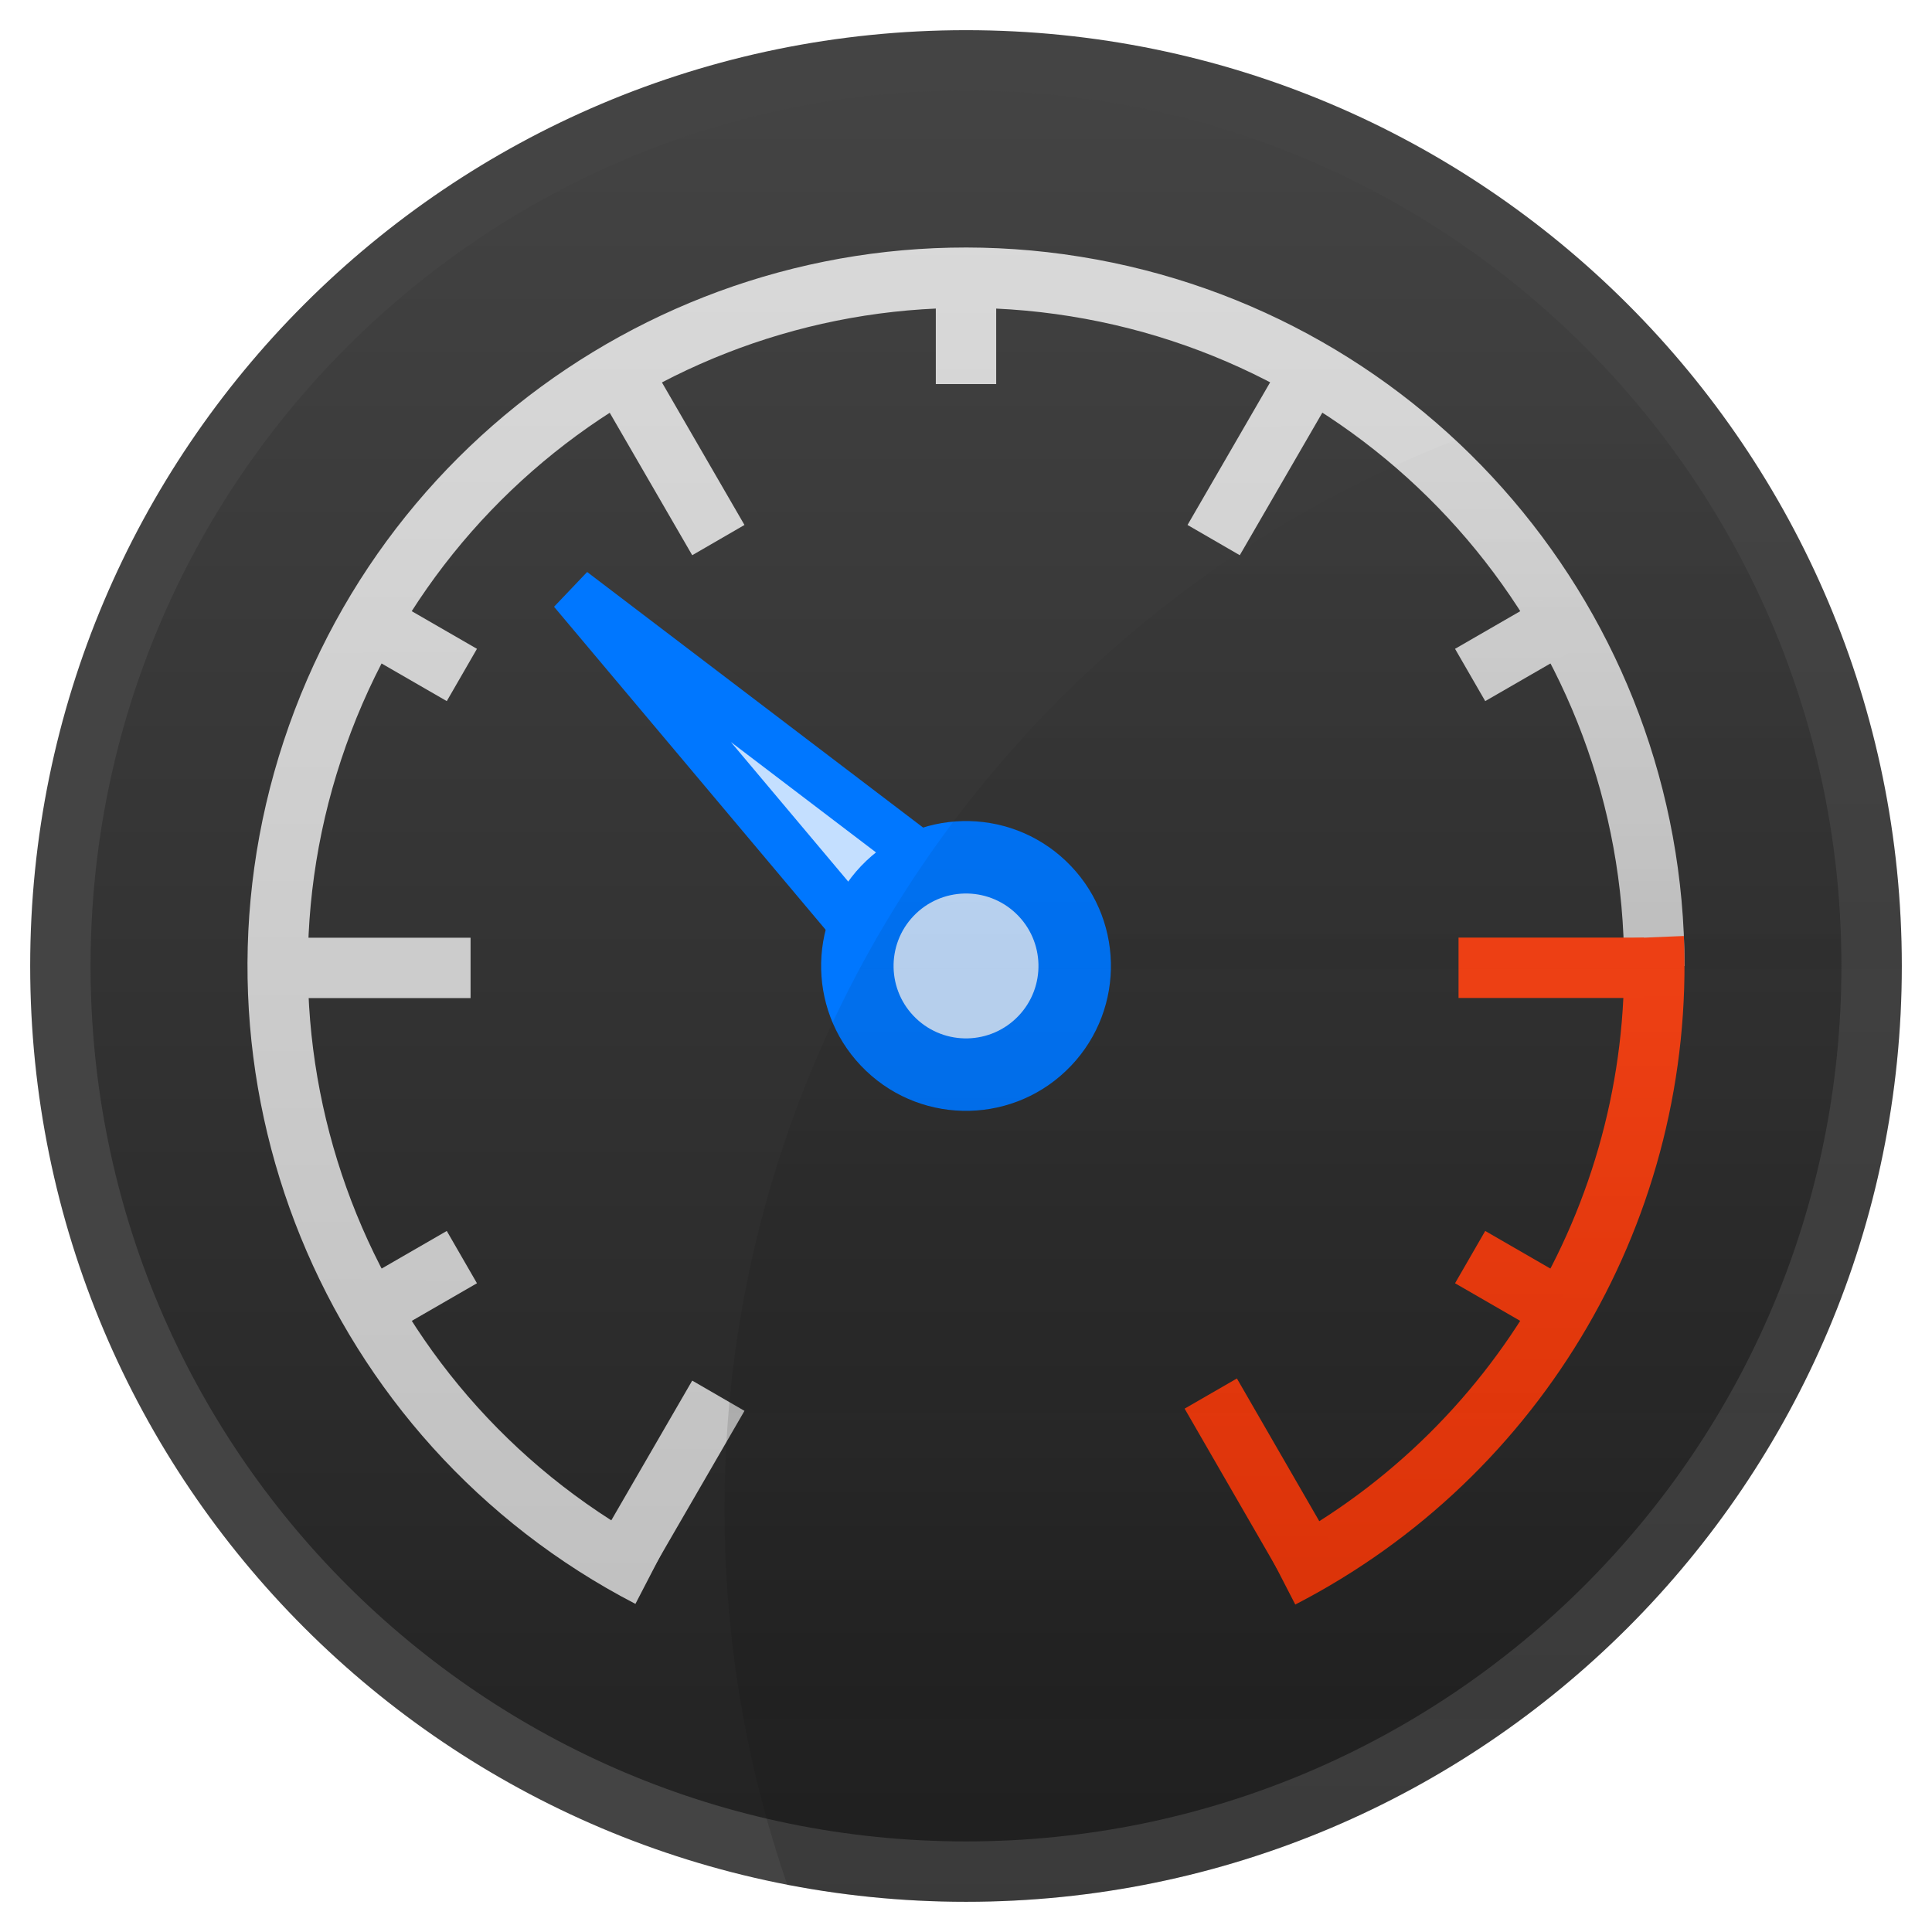
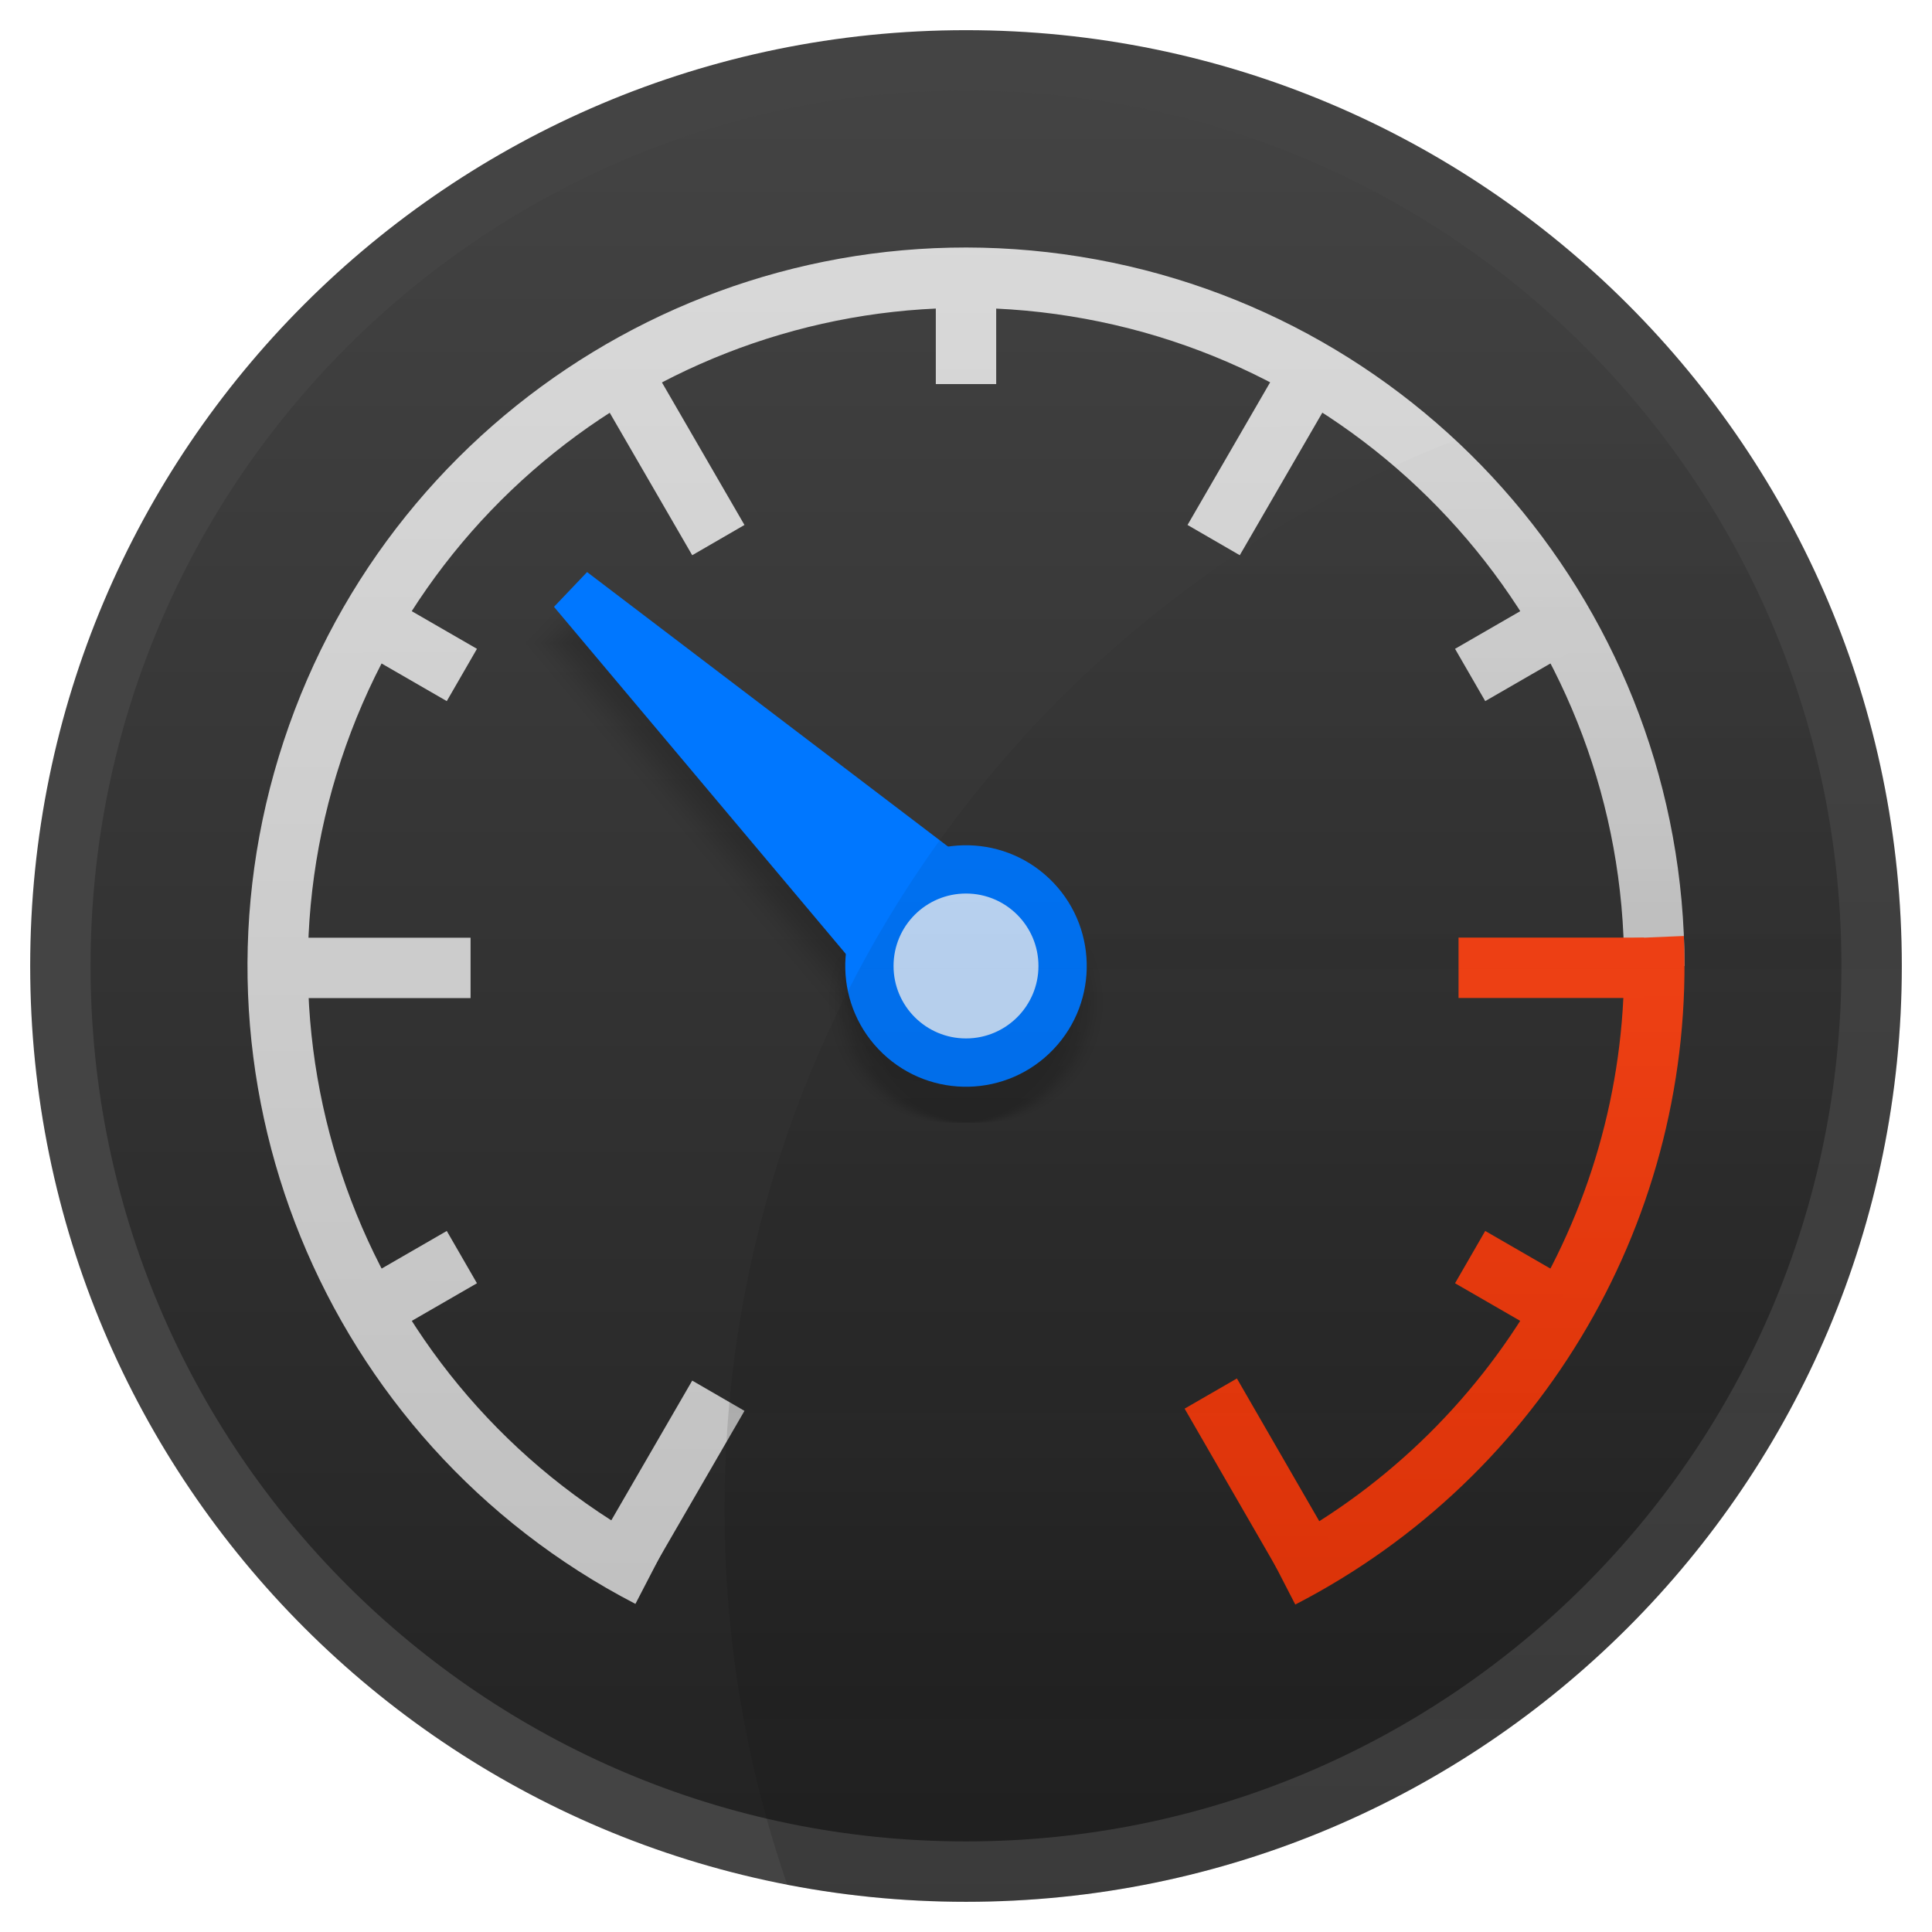
<svg xmlns="http://www.w3.org/2000/svg" xmlns:xlink="http://www.w3.org/1999/xlink" version="1.1" width="256" height="256" id="svg2">
  <defs id="defs4">
    <linearGradient id="linearGradient5996">
      <stop id="stop5998" style="stop-color:#ff5429;stop-opacity:1" offset="0" />
      <stop id="stop6000" style="stop-color:#ff3401;stop-opacity:1" offset="1" />
    </linearGradient>
    <linearGradient id="linearGradient4562">
      <stop id="stop4564" style="stop-color:#bbbbbb;stop-opacity:1" offset="0" />
      <stop id="stop4566" style="stop-color:#dddddd;stop-opacity:1" offset="1" />
    </linearGradient>
    <linearGradient id="linearGradient4491">
      <stop id="stop4493" style="stop-color:#444444;stop-opacity:1" offset="0" />
      <stop id="stop4495" style="stop-color:#444444;stop-opacity:1" offset="1" />
    </linearGradient>
    <linearGradient id="linearGradient4483">
      <stop id="stop4485" style="stop-color:#222222;stop-opacity:1" offset="0" />
      <stop id="stop4487" style="stop-color:#444444;stop-opacity:1" offset="1" />
    </linearGradient>
    <linearGradient id="linearGradient4641">
      <stop id="stop4643" style="stop-color:#1a1a1a;stop-opacity:0.275" offset="0" />
      <stop id="stop4645" style="stop-color:#000000;stop-opacity:0" offset="1" />
    </linearGradient>
    <clipPath id="clipPath4657">
      <rect width="15.5" height="15.5" ry="7.75" x="-5.75" y="-5.75" id="rect4659" style="fill:#c73fbf;fill-opacity:0.494;stroke:none" />
    </clipPath>
-     <linearGradient x1="5.148" y1="18.662" x2="-2.675" y2="5.112" id="linearGradient3941" xlink:href="#linearGradient4562" gradientUnits="userSpaceOnUse" gradientTransform="matrix(0.8881541,0.5113146,-0.512776,0.885623,4.996923,1033.203)" />
-     <linearGradient x1="10.852" y1="-2.662" x2="18.675" y2="10.888" id="linearGradient3944" xlink:href="#linearGradient4562" gradientUnits="userSpaceOnUse" gradientTransform="matrix(-0.8881541,-0.5113146,0.512776,-0.885623,11.00298,1055.554)" />
-     <linearGradient x1="0.193" y1="0.199" x2="15.839" y2="0.199" id="linearGradient3951" xlink:href="#linearGradient4562" gradientUnits="userSpaceOnUse" gradientTransform="matrix(0,-1.022629,1.025552,0,-0.204463,1052.559)" />
-     <linearGradient x1="-2.659" y1="10.861" x2="5.164" y2="-2.689" id="linearGradient3957" xlink:href="#linearGradient4562" gradientUnits="userSpaceOnUse" gradientTransform="matrix(0.8881541,-0.5113146,0.512776,0.885623,-3.20749,1041.384)" />
-     <linearGradient x1="5.04" y1="1055.086" x2="-2.783" y2="1041.536" id="linearGradient3960" xlink:href="#linearGradient4562" gradientUnits="userSpaceOnUse" gradientTransform="matrix(0.8881541,0.5113146,-0.512776,0.885623,536.5468,115.3767)" />
-     <linearGradient x1="10" y1="15.5" x2="10" y2="0.5" id="linearGradient3964" xlink:href="#linearGradient4483" gradientUnits="userSpaceOnUse" />
-     <linearGradient x1="13" y1="15.5" x2="13" y2="0.5" id="linearGradient3966" xlink:href="#linearGradient4491" gradientUnits="userSpaceOnUse" />
-     <linearGradient x1="0" y1="16" x2="0" y2="0" id="linearGradient3980" xlink:href="#linearGradient4562" gradientUnits="userSpaceOnUse" />
-     <linearGradient x1="-0" y1="0" x2="-0" y2="16" id="linearGradient3986" xlink:href="#linearGradient5996" gradientUnits="userSpaceOnUse" />
-     <linearGradient x1="-2.776" y1="1047.259" x2="5.013" y2="1033.729" id="linearGradient3990" xlink:href="#linearGradient4562" gradientUnits="userSpaceOnUse" gradientTransform="matrix(0.8868885,-0.5135067,0.510584,0.8868885,-532.2517,122.1344)" />
-     <linearGradient x1="0.068" y1="1036.584" x2="15.68" y2="1036.603" id="linearGradient3994" xlink:href="#linearGradient4562" gradientUnits="userSpaceOnUse" gradientTransform="matrix(-0.00126556,-1.024821,1.02336,0.00126557,-1060.799,1051.12)" />
-     <linearGradient x1="15.7" y1="1052.238" x2="0.087" y2="1052.219" id="linearGradient3998" xlink:href="#linearGradient4562" gradientUnits="userSpaceOnUse" gradientTransform="matrix(0.00126556,1.024821,-1.02336,-0.00126557,1076.799,1037.604)" />
-     <linearGradient x1="0.196" y1="15.794" x2="15.808" y2="15.813" id="linearGradient4002" xlink:href="#linearGradient5996" gradientUnits="userSpaceOnUse" gradientTransform="matrix(0.00126556,1.024821,-1.02336,-0.00126557,16.16278,1036.182)" />
-     <linearGradient x1="10.863" y1="18.669" x2="18.652" y2="5.138" id="linearGradient4006" xlink:href="#linearGradient5996" gradientUnits="userSpaceOnUse" gradientTransform="matrix(-0.8868885,0.5135067,-0.510584,-0.8868885,19.16583,1047.341)" />
-     <linearGradient x1="10.754" y1="1055.093" x2="18.544" y2="1041.563" id="linearGradient4010" xlink:href="#linearGradient5996" gradientUnits="userSpaceOnUse" gradientTransform="matrix(-0.8868885,0.5135067,-0.510584,-0.8868885,548.2516,1966.59)" />
-     <linearGradient x1="14" y1="16" x2="14" y2="-3" id="linearGradient3884" xlink:href="#linearGradient4641" gradientUnits="userSpaceOnUse" />
+     <linearGradient x1="10" y1="15.5" x2="10" y2="0.5" id="linearGradient3961" xlink:href="#linearGradient4483" gradientUnits="userSpaceOnUse" />
+     <linearGradient x1="13" y1="15.5" x2="13" y2="0.5" id="linearGradient3963" xlink:href="#linearGradient4491" gradientUnits="userSpaceOnUse" />
+     <linearGradient x1="0" y1="16" x2="0" y2="0" id="linearGradient3975" xlink:href="#linearGradient4562" gradientUnits="userSpaceOnUse" />
+     <linearGradient x1="-0" y1="0" x2="-0" y2="16" id="linearGradient3977" xlink:href="#linearGradient5996" gradientUnits="userSpaceOnUse" />
+     <linearGradient x1="10.754" y1="1055.093" x2="18.544" y2="1041.563" id="linearGradient4001" xlink:href="#linearGradient5996" gradientUnits="userSpaceOnUse" gradientTransform="matrix(-0.8868885,0.5135067,-0.510584,-0.8868885,548.2516,1966.59)" />
+     <linearGradient x1="10.863" y1="18.669" x2="18.652" y2="5.138" id="linearGradient4004" xlink:href="#linearGradient5996" gradientUnits="userSpaceOnUse" gradientTransform="matrix(-0.8868885,0.5135067,-0.510584,-0.8868885,19.16583,1047.341)" />
+     <linearGradient x1="0.196" y1="15.794" x2="15.808" y2="15.813" id="linearGradient4007" xlink:href="#linearGradient5996" gradientUnits="userSpaceOnUse" gradientTransform="matrix(0.00126556,1.024821,-1.02336,-0.00126557,16.16278,1036.182)" />
+     <linearGradient x1="15.7" y1="1052.238" x2="0.087" y2="1052.219" id="linearGradient4011" xlink:href="#linearGradient4562" gradientUnits="userSpaceOnUse" gradientTransform="matrix(0.00126556,1.024821,-1.02336,-0.00126557,1076.799,1037.604)" />
+     <linearGradient x1="0.068" y1="1036.584" x2="15.68" y2="1036.603" id="linearGradient4014" xlink:href="#linearGradient4562" gradientUnits="userSpaceOnUse" gradientTransform="matrix(-0.00126556,-1.024821,1.02336,0.00126557,-1060.799,1051.12)" />
+     <linearGradient x1="-2.776" y1="1047.259" x2="5.013" y2="1033.729" id="linearGradient4017" xlink:href="#linearGradient4562" gradientUnits="userSpaceOnUse" gradientTransform="matrix(0.8868885,-0.5135067,0.510584,0.8868885,-532.2517,122.1344)" />
+     <linearGradient x1="5.148" y1="18.662" x2="-2.675" y2="5.112" id="linearGradient4022" xlink:href="#linearGradient4562" gradientUnits="userSpaceOnUse" gradientTransform="matrix(0.8881541,0.5113146,-0.512776,0.885623,4.996923,1033.203)" />
+     <linearGradient x1="10.852" y1="-2.662" x2="18.675" y2="10.888" id="linearGradient4025" xlink:href="#linearGradient4562" gradientUnits="userSpaceOnUse" gradientTransform="matrix(-0.8881541,-0.5113146,0.512776,-0.885623,11.00298,1055.554)" />
+     <linearGradient x1="0.193" y1="0.199" x2="15.839" y2="0.199" id="linearGradient4028" xlink:href="#linearGradient4562" gradientUnits="userSpaceOnUse" gradientTransform="matrix(0,-1.022629,1.025552,0,-0.204463,1052.559)" />
+     <linearGradient x1="-2.659" y1="10.861" x2="5.164" y2="-2.689" id="linearGradient4031" xlink:href="#linearGradient4562" gradientUnits="userSpaceOnUse" gradientTransform="matrix(0.8881541,-0.5113146,0.512776,0.885623,-3.20749,1041.384)" />
+     <linearGradient x1="5.04" y1="1055.086" x2="-2.783" y2="1041.536" id="linearGradient4034" xlink:href="#linearGradient4562" gradientUnits="userSpaceOnUse" gradientTransform="matrix(0.8881541,0.5113146,-0.512776,0.885623,536.5468,115.3767)" />
+     <filter color-interpolation-filters="sRGB" id="filter4041">
+       <feGaussianBlur id="feGaussianBlur4043" stdDeviation="0.106" />
+     </filter>
+     <filter color-interpolation-filters="sRGB" id="filter4045">
+       <feGaussianBlur id="feGaussianBlur4047" stdDeviation="0.06" />
+     </filter>
+     <linearGradient x1="14" y1="16" x2="14" y2="-3" id="linearGradient4235" xlink:href="#linearGradient4641" gradientUnits="userSpaceOnUse" />
  </defs>
  <g transform="translate(0,-796.3622)" id="layer1">
-     <g transform="matrix(16,0,0,16,0,-15785.433)" id="g3862">
-       <path d="m 15.5,8 a 7.5,7.5 0 1 1 -15,0 7.5,7.5 0 1 1 15,0 z" transform="translate(0,1036.362)" id="path3931" style="fill:url(#linearGradient3964);fill-opacity:1;stroke:url(#linearGradient3966);stroke-width:0.5;stroke-linecap:round;stroke-linejoin:round;stroke-miterlimit:4;stroke-opacity:1;stroke-dasharray:none" />
-       <g transform="matrix(-0.6896349,0.7241572,-0.7241572,-0.6896349,769.7995,1758.797)" id="g4557">
-         <path d="M 7.5,8 8,12.5 8.5,8 z" transform="translate(0,1036.362)" id="path4553" style="fill:#c4dfff;fill-opacity:1;stroke:#0077ff;stroke-width:0.4;stroke-linecap:butt;stroke-linejoin:miter;stroke-miterlimit:4;stroke-opacity:1;stroke-dasharray:none" />
-         <path d="M 9,8 A 1,1 0 1 1 7,8 1,1 0 1 1 9,8 z" transform="matrix(1.199998,0,0,1.199998,-1.599967,1034.762)" id="path4551" style="fill:#0077ff;fill-opacity:1;stroke:none" />
-         <path d="m 8.5,8 a 0.5,0.5 0 1 1 -1,0 0.5,0.5 0 1 1 1,0 z" transform="matrix(1.199998,0,0,1.199998,-1.599982,1034.762)" id="path4555" style="fill:#c4dfff;fill-opacity:1;stroke:none" />
+     <g transform="matrix(16,0,0,16,0,-15785.433)" id="g4110">
+       <g id="g4083">
+         <path d="m 15.5,8 a 7.5,7.5 0 1 1 -15,0 7.5,7.5 0 1 1 15,0 z" transform="translate(0,1036.362)" id="path3931" style="fill:url(#linearGradient3961);fill-opacity:1;stroke:url(#linearGradient3963);stroke-width:0.5;stroke-linecap:round;stroke-linejoin:round;stroke-miterlimit:4;stroke-opacity:1;stroke-dasharray:none" />
+         <g id="g4068">
+           <path d="m 8,1038.72 5.17e-5,0.823" id="path4515" style="fill:none;stroke:url(#linearGradient4034);stroke-width:0.5;stroke-linecap:butt;stroke-linejoin:miter;stroke-miterlimit:4;stroke-opacity:1;stroke-dasharray:none" />
+           <path d="m 5.18,1039.507 0.769,1.328" id="path5938" style="fill:none;stroke:url(#linearGradient4031);stroke-width:0.5;stroke-linecap:butt;stroke-linejoin:miter;stroke-miterlimit:4;stroke-opacity:1;stroke-dasharray:none" />
+           <path d="m 2.359,1044.378 1.538,0" id="path6709" style="fill:none;stroke:url(#linearGradient4028);stroke-width:0.5;stroke-linecap:butt;stroke-linejoin:miter;stroke-miterlimit:4;stroke-opacity:1;stroke-dasharray:none" />
+           <path d="m 5.18,1049.249 0.769,-1.328" id="path6717" style="fill:none;stroke:url(#linearGradient4025);stroke-width:0.5;stroke-linecap:butt;stroke-linejoin:miter;stroke-miterlimit:4;stroke-opacity:1;stroke-dasharray:none" />
+           <path d="m 10.82,1039.507 -0.769,1.328" id="path6721" style="fill:none;stroke:url(#linearGradient4022);stroke-width:0.5;stroke-linecap:butt;stroke-linejoin:miter;stroke-miterlimit:4;stroke-opacity:1;stroke-dasharray:none" />
+           <path d="M 5.377,13.061 A 5.7,5.7 0 1 1 13.7,8" transform="translate(3.8760213e-4,1036.362)" id="path3972" style="fill:none;stroke:url(#linearGradient3975);stroke-width:0.5;stroke-linecap:butt;stroke-linejoin:miter;stroke-miterlimit:4;stroke-opacity:1;stroke-dasharray:none" />
+           <path d="M 13.695,7.762 A 5.7,5.7 0 0 1 10.612,13.066" transform="translate(3.8760213e-4,1036.362)" id="path3984" style="fill:none;stroke:url(#linearGradient3977);stroke-width:0.5;stroke-linecap:butt;stroke-linejoin:miter;stroke-miterlimit:4;stroke-opacity:1;stroke-dasharray:none" />
+           <path d="m 3.113,1041.541 0.712,0.411" id="path3988" style="fill:none;stroke:url(#linearGradient4017);stroke-width:0.5;stroke-linecap:butt;stroke-linejoin:miter;stroke-miterlimit:4;stroke-opacity:1;stroke-dasharray:none" />
+           <path d="m 3.113,1047.184 0.712,-0.411" id="path3992" style="fill:none;stroke:url(#linearGradient4014);stroke-width:0.5;stroke-linecap:butt;stroke-linejoin:miter;stroke-miterlimit:4;stroke-opacity:1;stroke-dasharray:none" />
+           <path d="m 12.887,1041.541 -0.712,0.411" id="path3996" style="fill:none;stroke:url(#linearGradient4011);stroke-width:0.5;stroke-linecap:butt;stroke-linejoin:miter;stroke-miterlimit:4;stroke-opacity:1;stroke-dasharray:none" />
+           <path d="m 13.614,1044.377 -1.535,0" id="path4000" style="fill:none;stroke:url(#linearGradient4007);stroke-width:0.5;stroke-linecap:butt;stroke-linejoin:miter;stroke-miterlimit:4;stroke-opacity:1;stroke-dasharray:none" />
+           <path d="m 10.794,1049.232 -0.767,-1.329" id="path4004" style="fill:none;stroke:url(#linearGradient4004);stroke-width:0.5;stroke-linecap:butt;stroke-linejoin:miter;stroke-miterlimit:4;stroke-opacity:1;stroke-dasharray:none" />
+           <path d="m 12.887,1047.184 -0.712,-0.411" id="path4008" style="fill:none;stroke:url(#linearGradient4001);stroke-width:0.5;stroke-linecap:butt;stroke-linejoin:miter;stroke-miterlimit:4;stroke-opacity:1;stroke-dasharray:none" />
+         </g>
+         <rect width="16" height="16" x="0" y="1036.362" id="rect3092" style="fill:none;stroke:none" />
+         <g id="g4059">
+           <path d="M 7.5,8 8,12.5 8.5,8 z" transform="matrix(-0.6896349,0.7241572,-0.7241572,-0.6896349,19.31035,1044.386)" id="path3811" style="opacity:0.2;fill:#000000;fill-opacity:1;stroke:#000000;stroke-width:0.4;stroke-linecap:butt;stroke-linejoin:miter;stroke-miterlimit:4;stroke-opacity:1;stroke-dasharray:none;filter:url(#filter4041)" />
+           <path d="M 9,8 A 1,1 0 1 1 7,8 1,1 0 1 1 9,8 z" transform="matrix(-0.6896336,0.7241559,-0.7241559,-0.6896336,19.31032,1044.386)" id="path3813" style="opacity:0.2;fill:#000000;fill-opacity:1;stroke:none;filter:url(#filter4045)" />
+         </g>
+         <g id="g4063">
+           <path d="M 9,8 A 1,1 0 1 1 7,8 1,1 0 1 1 9,8 z" transform="matrix(-0.6896336,0.7241559,-0.7241559,-0.6896336,19.31032,1044.086)" id="path4551" style="fill:#0077ff;fill-opacity:1;stroke:none" />
+           <path d="m 8.345,1044 -3.604,-2.741 2.914,3.466 z" id="path4553" style="fill:#0077ff;fill-opacity:1;stroke:#0077ff;stroke-width:0.4;stroke-linecap:butt;stroke-linejoin:miter;stroke-miterlimit:4;stroke-opacity:1;stroke-dasharray:none" />
+           <path d="M 9,8 A 1,1 0 1 1 7,8 1,1 0 1 1 9,8 z" transform="matrix(0.6,0,0,0.6,3.2,1039.562)" id="path3930" style="fill:#c4dfff;fill-opacity:1;stroke:none" />
+         </g>
      </g>
-       <path d="m 8,1038.72 5.17e-5,0.823" id="path4515" style="fill:none;stroke:url(#linearGradient3960);stroke-width:0.5;stroke-linecap:butt;stroke-linejoin:miter;stroke-miterlimit:4;stroke-opacity:1;stroke-dasharray:none" />
-       <path d="m 5.18,1039.507 0.769,1.328" id="path5938" style="fill:none;stroke:url(#linearGradient3957);stroke-width:0.5;stroke-linecap:butt;stroke-linejoin:miter;stroke-miterlimit:4;stroke-opacity:1;stroke-dasharray:none" />
-       <path d="m 2.359,1044.378 1.538,0" id="path6709" style="fill:none;stroke:url(#linearGradient3951);stroke-width:0.5;stroke-linecap:butt;stroke-linejoin:miter;stroke-miterlimit:4;stroke-opacity:1;stroke-dasharray:none" />
-       <path d="m 5.18,1049.249 0.769,-1.328" id="path6717" style="fill:none;stroke:url(#linearGradient3944);stroke-width:0.5;stroke-linecap:butt;stroke-linejoin:miter;stroke-miterlimit:4;stroke-opacity:1;stroke-dasharray:none" />
-       <path d="m 10.82,1039.507 -0.769,1.328" id="path6721" style="fill:none;stroke:url(#linearGradient3941);stroke-width:0.5;stroke-linecap:butt;stroke-linejoin:miter;stroke-miterlimit:4;stroke-opacity:1;stroke-dasharray:none" />
-       <path d="M 5.377,13.061 A 5.7,5.7 0 1 1 13.7,8" transform="translate(3.8760213e-4,1036.362)" id="path3972" style="fill:none;stroke:url(#linearGradient3980);stroke-width:0.5;stroke-linecap:butt;stroke-linejoin:miter;stroke-miterlimit:4;stroke-opacity:1;stroke-dasharray:none" />
-       <path d="M 13.695,7.762 A 5.7,5.7 0 0 1 10.612,13.066" transform="translate(3.8760213e-4,1036.362)" id="path3984" style="fill:none;stroke:url(#linearGradient3986);stroke-width:0.5;stroke-linecap:butt;stroke-linejoin:miter;stroke-miterlimit:4;stroke-opacity:1;stroke-dasharray:none" />
-       <path d="m 3.113,1041.541 0.712,0.411" id="path3988" style="fill:none;stroke:url(#linearGradient3990);stroke-width:0.5;stroke-linecap:butt;stroke-linejoin:miter;stroke-miterlimit:4;stroke-opacity:1;stroke-dasharray:none" />
-       <path d="m 3.113,1047.184 0.712,-0.411" id="path3992" style="fill:none;stroke:url(#linearGradient3994);stroke-width:0.5;stroke-linecap:butt;stroke-linejoin:miter;stroke-miterlimit:4;stroke-opacity:1;stroke-dasharray:none" />
-       <path d="m 12.887,1041.541 -0.712,0.411" id="path3996" style="fill:none;stroke:url(#linearGradient3998);stroke-width:0.5;stroke-linecap:butt;stroke-linejoin:miter;stroke-miterlimit:4;stroke-opacity:1;stroke-dasharray:none" />
-       <path d="m 13.614,1044.377 -1.535,0" id="path4000" style="fill:none;stroke:url(#linearGradient4002);stroke-width:0.5;stroke-linecap:butt;stroke-linejoin:miter;stroke-miterlimit:4;stroke-opacity:1;stroke-dasharray:none" />
-       <path d="m 10.794,1049.232 -0.767,-1.329" id="path4004" style="fill:none;stroke:url(#linearGradient4006);stroke-width:0.5;stroke-linecap:butt;stroke-linejoin:miter;stroke-miterlimit:4;stroke-opacity:1;stroke-dasharray:none" />
-       <path d="m 12.887,1047.184 -0.712,-0.411" id="path4008" style="fill:none;stroke:url(#linearGradient4010);stroke-width:0.5;stroke-linecap:butt;stroke-linejoin:miter;stroke-miterlimit:4;stroke-opacity:1;stroke-dasharray:none" />
-       <rect width="16" height="16" x="0" y="0" transform="translate(0,1036.362)" id="rect3092" style="fill:none;stroke:none" />
-       <path d="m 19,6.5 a 9.5,9.5 0 1 1 -19,0 9.5,9.5 0 1 1 19,0 z" transform="translate(6,1042.362)" clip-path="url(#clipPath4657)" id="path3235" style="fill:url(#linearGradient3884);fill-opacity:1;stroke:none" />
+       <path d="m 19,6.5 a 9.5,9.5 0 1 1 -19,0 9.5,9.5 0 1 1 19,0 z" transform="translate(6,1042.362)" clip-path="url(#clipPath4657)" id="path3235" style="fill:url(#linearGradient4235);fill-opacity:1;stroke:none" />
    </g>
  </g>
</svg>
